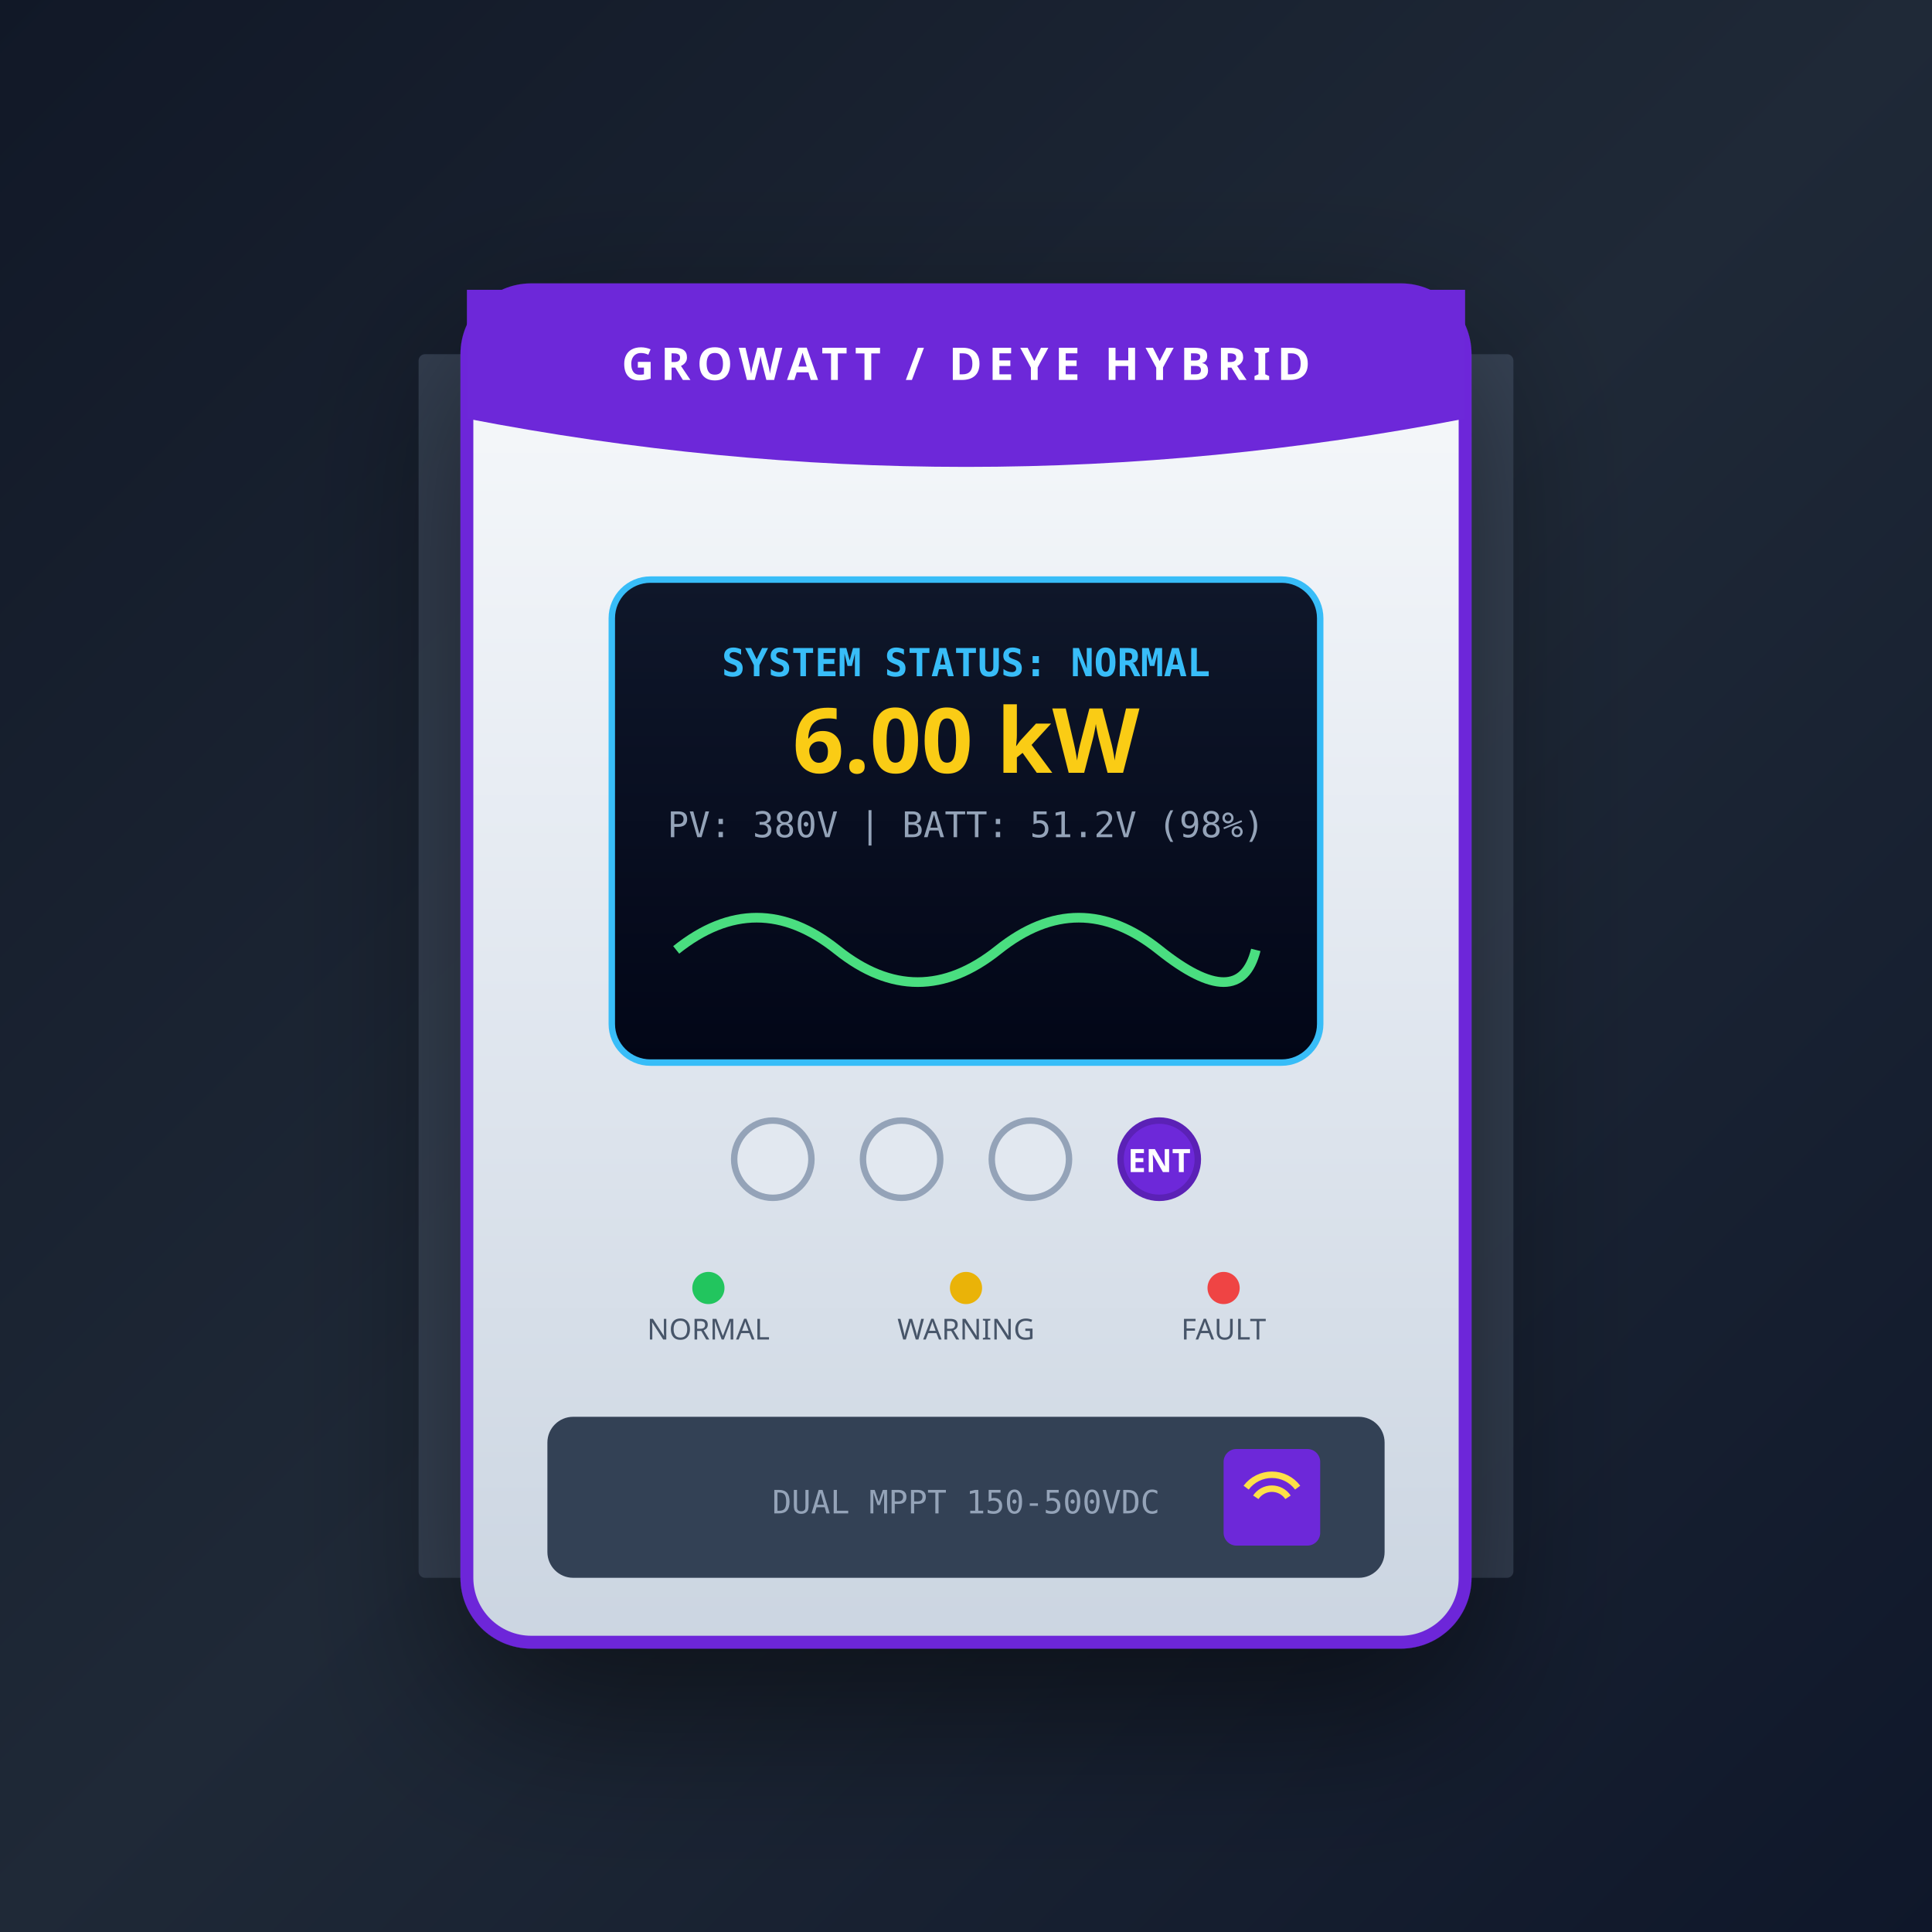
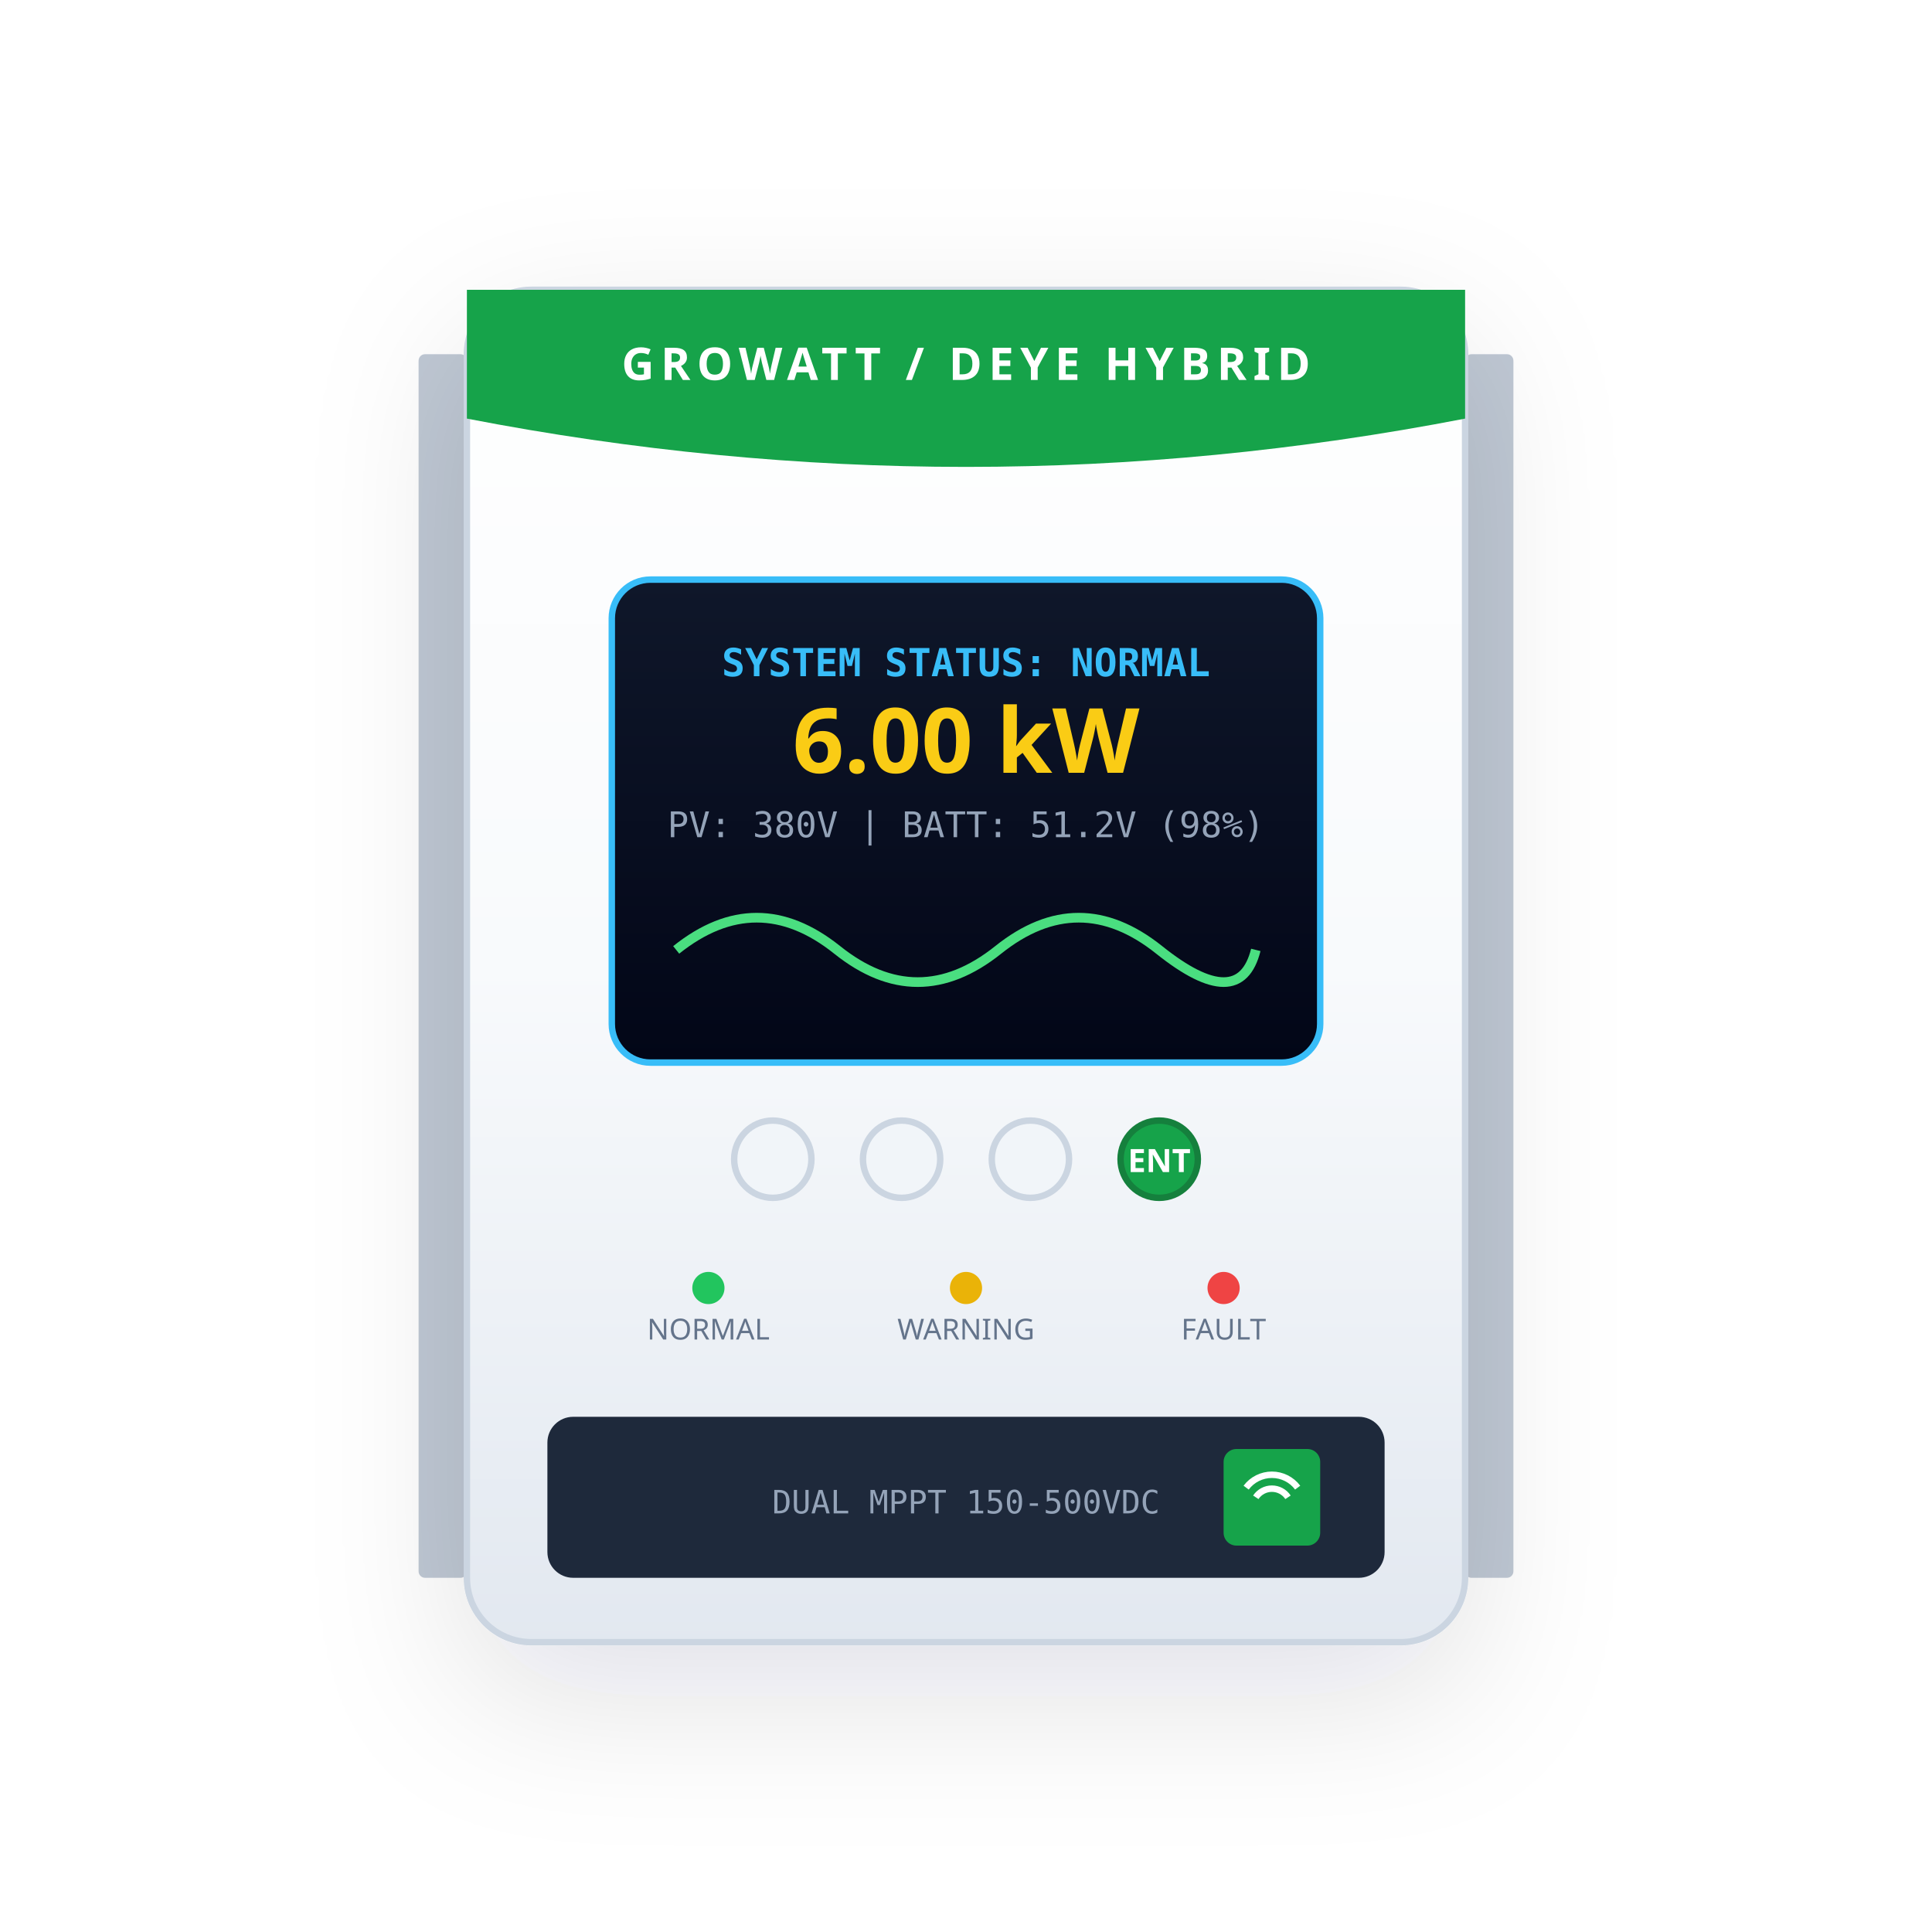
<svg xmlns="http://www.w3.org/2000/svg" viewBox="0 0 600 600" width="100%" height="100%">
  <defs>
-     <linearGradient id="invBg" x1="0%" y1="0%" x2="100%" y2="100%">
-       <stop offset="0%" stop-color="#111827" />
-       <stop offset="50%" stop-color="#1F2937" />
-       <stop offset="100%" stop-color="#0F172A" />
-     </linearGradient>
    <linearGradient id="caseGrad" x1="0%" y1="0%" x2="0%" y2="100%">
-       <stop offset="0%" stop-color="#F8FAFC" />
-       <stop offset="50%" stop-color="#E2E8F0" />
-       <stop offset="100%" stop-color="#CBD5E1" />
+       <stop offset="0%" stop-color="#FFFFFF" />
+       <stop offset="50%" stop-color="#F8FAFC" />
+       <stop offset="100%" stop-color="#E2E8F0" />
    </linearGradient>
    <linearGradient id="lcdGrad" x1="0%" y1="0%" x2="0%" y2="100%">
      <stop offset="0%" stop-color="#0F172A" />
      <stop offset="100%" stop-color="#020617" />
    </linearGradient>
  </defs>
-   <rect width="600" height="600" fill="url(#invBg)" />
-   <g fill="#475569" opacity="0.6">
+   <rect width="600" height="600" fill="#FFFFFF" />
+   <g fill="#94A3B8" opacity="0.6">
    <rect x="130" y="110" width="15" height="380" rx="2" />
    <rect x="455" y="110" width="15" height="380" rx="2" />
  </g>
-   <rect x="145" y="90" width="310" height="420" rx="20" fill="url(#caseGrad)" stroke="#6D28D9" stroke-width="4" filter="drop-shadow(0 20px 25px rgba(0,0,0,0.5))" />
-   <path d="M 145 130 Q 300 160 455 130 L 455 90 L 145 90 Z" fill="#6D28D9" rx="20" />
+   <rect x="145" y="90" width="310" height="420" rx="20" fill="url(#caseGrad)" stroke="#CBD5E1" stroke-width="2" filter="drop-shadow(0 16px 24px rgba(15,23,42,0.12))" />
+   <path d="M 145 130 Q 300 160 455 130 L 455 90 L 145 90 Z" fill="#16A34A" rx="20" />
  <text x="300" y="118" fill="#FFFFFF" font-family="system-ui, sans-serif" font-size="14" font-weight="900" text-anchor="middle" letter-spacing="2">GROWATT / DEYE HYBRID</text>
  <rect x="190" y="180" width="220" height="150" rx="12" fill="url(#lcdGrad)" stroke="#38BDF8" stroke-width="2" />
  <text x="300" y="210" fill="#38BDF8" font-family="monospace" font-size="12" text-anchor="middle" font-weight="bold">SYSTEM STATUS: NORMAL</text>
  <text x="300" y="240" fill="#FACC15" font-family="system-ui, sans-serif" font-size="28" text-anchor="middle" font-weight="900">6.00 kW</text>
  <text x="300" y="260" fill="#94A3B8" font-family="monospace" font-size="11" text-anchor="middle">PV: 380V | BATT: 51.2V (98%)</text>
  <path d="M 210 295 Q 235 275 260 295 T 310 295 T 360 295 T 390 295" fill="none" stroke="#4ADE80" stroke-width="3" />
-   <circle cx="240" cy="360" r="12" fill="#E2E8F0" stroke="#94A3B8" stroke-width="2" />
-   <circle cx="280" cy="360" r="12" fill="#E2E8F0" stroke="#94A3B8" stroke-width="2" />
-   <circle cx="320" cy="360" r="12" fill="#E2E8F0" stroke="#94A3B8" stroke-width="2" />
-   <circle cx="360" cy="360" r="12" fill="#6D28D9" stroke="#5B21B6" stroke-width="2" />
+   <circle cx="240" cy="360" r="12" fill="#F1F5F9" stroke="#CBD5E1" stroke-width="2" />
+   <circle cx="280" cy="360" r="12" fill="#F1F5F9" stroke="#CBD5E1" stroke-width="2" />
+   <circle cx="320" cy="360" r="12" fill="#F1F5F9" stroke="#CBD5E1" stroke-width="2" />
+   <circle cx="360" cy="360" r="12" fill="#16A34A" stroke="#15803D" stroke-width="2" />
  <text x="360" y="364" fill="#FFFFFF" font-family="system-ui, sans-serif" font-size="10" font-weight="bold" text-anchor="middle">ENT</text>
  <g transform="translate(200, 400)">
    <circle cx="20" cy="0" r="5" fill="#22C55E" />
-     <text x="20" y="16" fill="#475569" font-family="system-ui, sans-serif" font-size="9" text-anchor="middle">NORMAL</text>
+     <text x="20" y="16" fill="#64748B" font-family="system-ui, sans-serif" font-size="9" text-anchor="middle">NORMAL</text>
    <circle cx="100" cy="0" r="5" fill="#EAB308" />
-     <text x="100" y="16" fill="#475569" font-family="system-ui, sans-serif" font-size="9" text-anchor="middle">WARNING</text>
+     <text x="100" y="16" fill="#64748B" font-family="system-ui, sans-serif" font-size="9" text-anchor="middle">WARNING</text>
    <circle cx="180" cy="0" r="5" fill="#EF4444" />
-     <text x="180" y="16" fill="#475569" font-family="system-ui, sans-serif" font-size="9" text-anchor="middle">FAULT</text>
+     <text x="180" y="16" fill="#64748B" font-family="system-ui, sans-serif" font-size="9" text-anchor="middle">FAULT</text>
  </g>
-   <rect x="170" y="440" width="260" height="50" rx="8" fill="#334155" />
-   <rect x="380" y="450" width="30" height="30" rx="4" fill="#6D28D9" />
-   <path d="M 390 465 A 6 6 0 0 1 400 465 M 387 462 A 10 10 0 0 1 403 462" fill="none" stroke="#FDE047" stroke-width="2" />
+   <rect x="170" y="440" width="260" height="50" rx="8" fill="#1E293B" />
+   <rect x="380" y="450" width="30" height="30" rx="4" fill="#16A34A" />
+   <path d="M 390 465 A 6 6 0 0 1 400 465 M 387 462 A 10 10 0 0 1 403 462" fill="none" stroke="#FFFFFF" stroke-width="2" />
  <text x="300" y="470" fill="#94A3B8" font-family="monospace" font-size="10" text-anchor="middle">DUAL MPPT 150-500VDC</text>
</svg>
